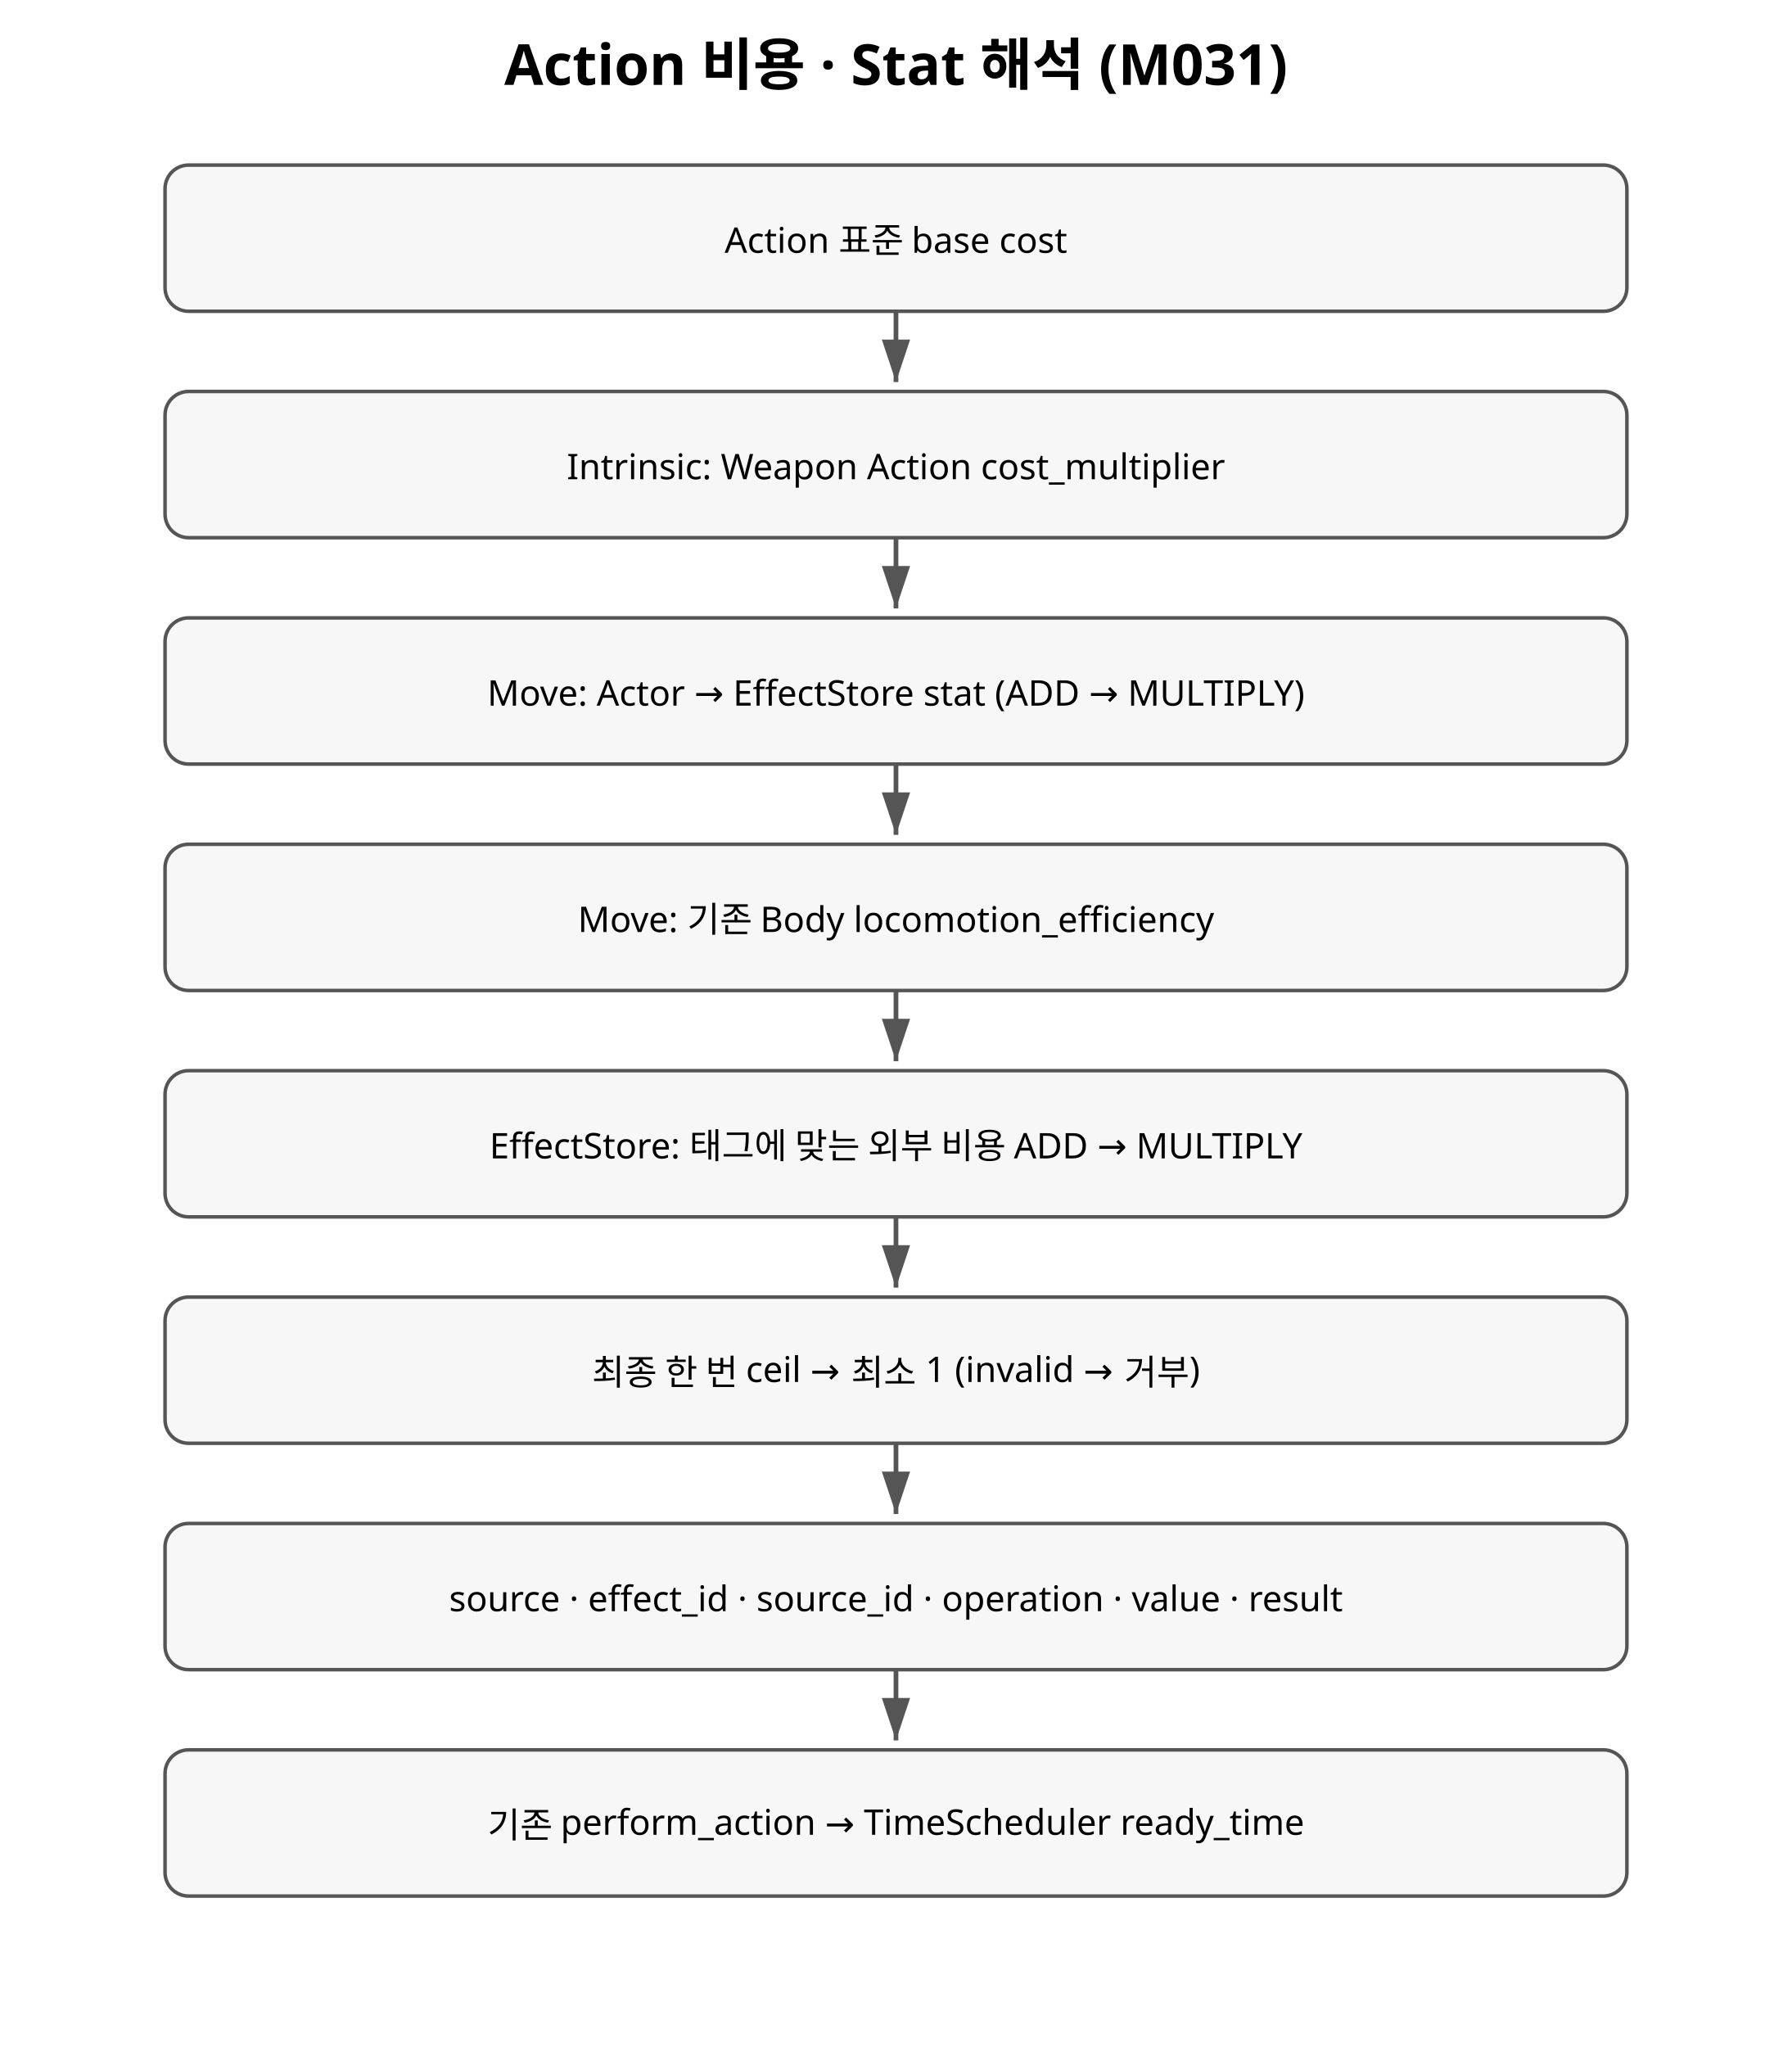
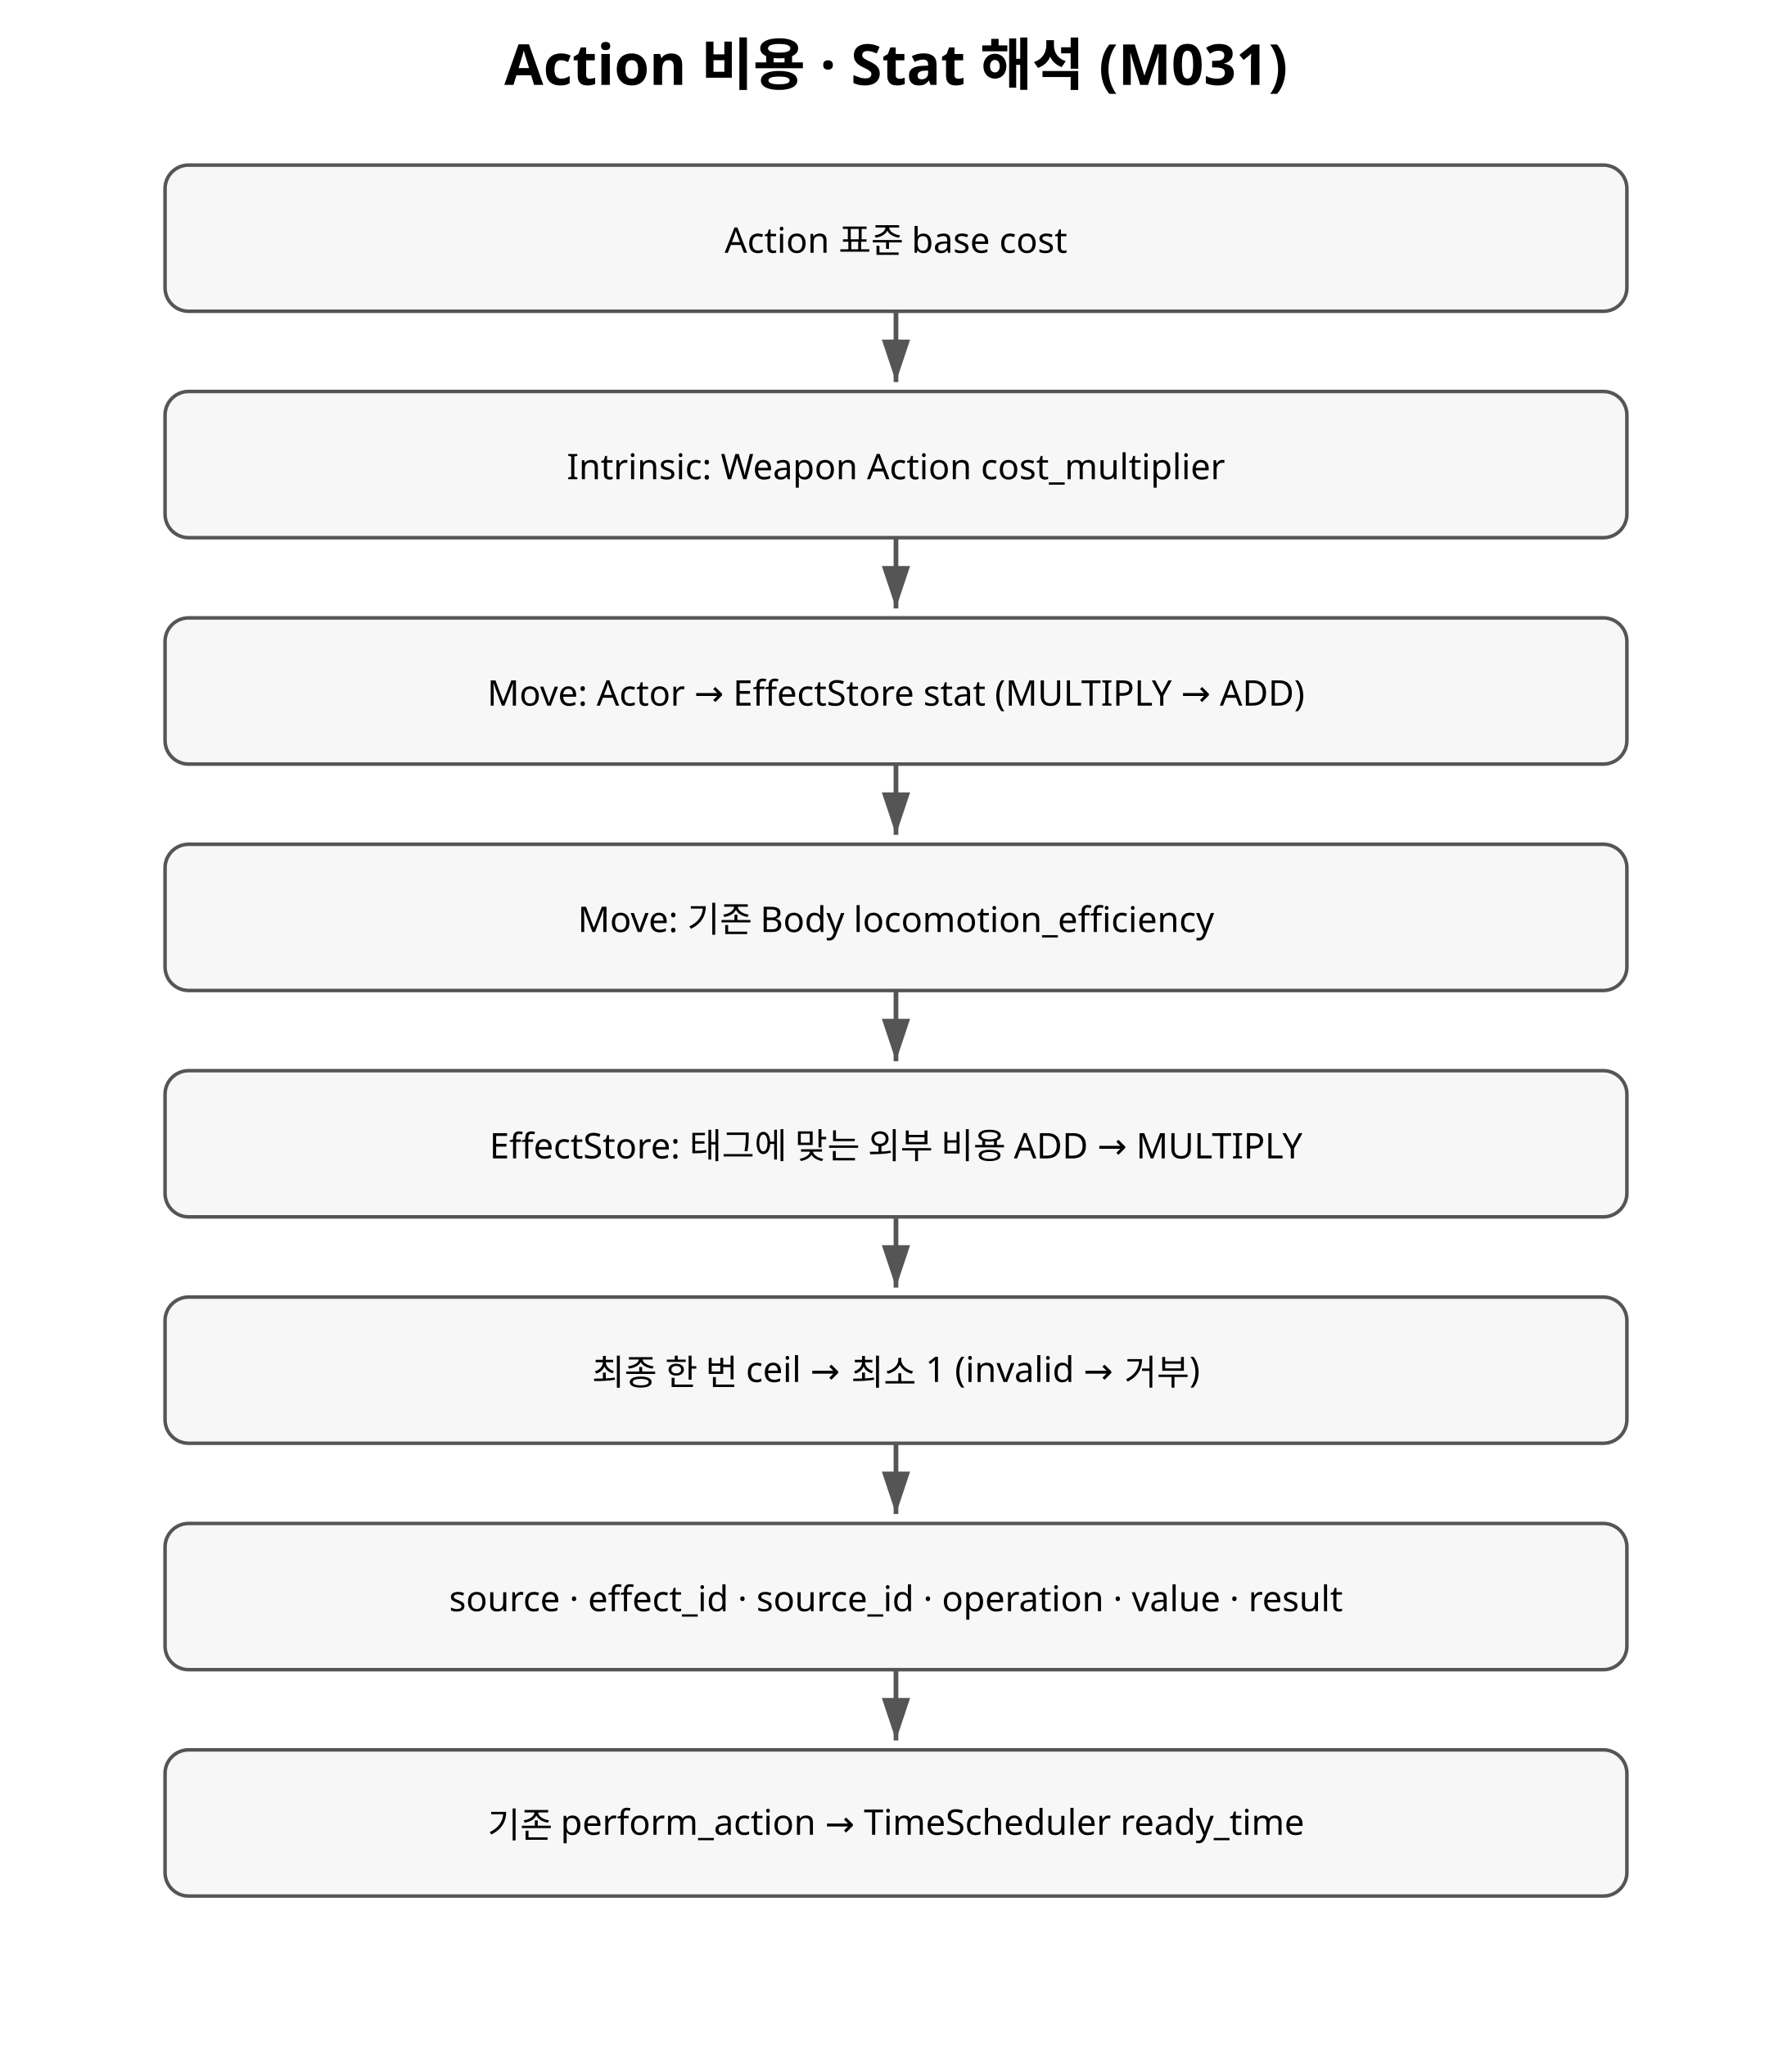
<svg xmlns="http://www.w3.org/2000/svg" width="760" height="868" viewBox="0 0 760 868">
  <defs>
    <marker id="a" markerWidth="10" markerHeight="10" refX="9" refY="3" orient="auto">
      <path d="M0,0 L0,6 L9,3 z" fill="#555" />
    </marker>
  </defs>
  <rect width="100%" height="100%" fill="white" />
  <text x="380" y="36" text-anchor="middle" font-family="sans-serif" font-size="24" font-weight="700">Action 비용 · Stat 해석 (M031)</text>
  <rect x="70" y="70" width="620" height="62" rx="10" fill="#f7f7f8" stroke="#555" stroke-width="1.5" />
  <text x="380" y="102.0" text-anchor="middle" dominant-baseline="middle" font-family="sans-serif" font-size="15">Action 표준 base cost</text>
  <rect x="70" y="166" width="620" height="62" rx="10" fill="#f7f7f8" stroke="#555" stroke-width="1.5" />
  <text x="380" y="198.0" text-anchor="middle" dominant-baseline="middle" font-family="sans-serif" font-size="15">Intrinsic: Weapon Action cost_multiplier</text>
  <line x1="380" y1="132" x2="380" y2="162" stroke="#555" stroke-width="2" marker-end="url(#a)" />
  <rect x="70" y="262" width="620" height="62" rx="10" fill="#f7f7f8" stroke="#555" stroke-width="1.5" />
-   <text x="380" y="294.0" text-anchor="middle" dominant-baseline="middle" font-family="sans-serif" font-size="15">Move: Actor → EffectStore stat (ADD → MULTIPLY)</text>
+   <text x="380" y="294.0" text-anchor="middle" dominant-baseline="middle" font-family="sans-serif" font-size="15">Move: Actor → EffectStore stat (MULTIPLY → ADD)</text>
  <line x1="380" y1="228" x2="380" y2="258" stroke="#555" stroke-width="2" marker-end="url(#a)" />
  <rect x="70" y="358" width="620" height="62" rx="10" fill="#f7f7f8" stroke="#555" stroke-width="1.5" />
  <text x="380" y="390.0" text-anchor="middle" dominant-baseline="middle" font-family="sans-serif" font-size="15">Move: 기존 Body locomotion_efficiency</text>
  <line x1="380" y1="324" x2="380" y2="354" stroke="#555" stroke-width="2" marker-end="url(#a)" />
  <rect x="70" y="454" width="620" height="62" rx="10" fill="#f7f7f8" stroke="#555" stroke-width="1.5" />
  <text x="380" y="486.0" text-anchor="middle" dominant-baseline="middle" font-family="sans-serif" font-size="15">EffectStore: 태그에 맞는 외부 비용 ADD → MULTIPLY</text>
  <line x1="380" y1="420" x2="380" y2="450" stroke="#555" stroke-width="2" marker-end="url(#a)" />
  <rect x="70" y="550" width="620" height="62" rx="10" fill="#f7f7f8" stroke="#555" stroke-width="1.5" />
  <text x="380" y="582.0" text-anchor="middle" dominant-baseline="middle" font-family="sans-serif" font-size="15">최종 한 번 ceil → 최소 1 (invalid → 거부)</text>
  <line x1="380" y1="516" x2="380" y2="546" stroke="#555" stroke-width="2" marker-end="url(#a)" />
  <rect x="70" y="646" width="620" height="62" rx="10" fill="#f7f7f8" stroke="#555" stroke-width="1.5" />
  <text x="380" y="678.0" text-anchor="middle" dominant-baseline="middle" font-family="sans-serif" font-size="15">source · effect_id · source_id · operation · value · result</text>
  <line x1="380" y1="612" x2="380" y2="642" stroke="#555" stroke-width="2" marker-end="url(#a)" />
  <rect x="70" y="742" width="620" height="62" rx="10" fill="#f7f7f8" stroke="#555" stroke-width="1.5" />
  <text x="380" y="774.0" text-anchor="middle" dominant-baseline="middle" font-family="sans-serif" font-size="15">기존 perform_action → TimeScheduler ready_time</text>
  <line x1="380" y1="708" x2="380" y2="738" stroke="#555" stroke-width="2" marker-end="url(#a)" />
</svg>
